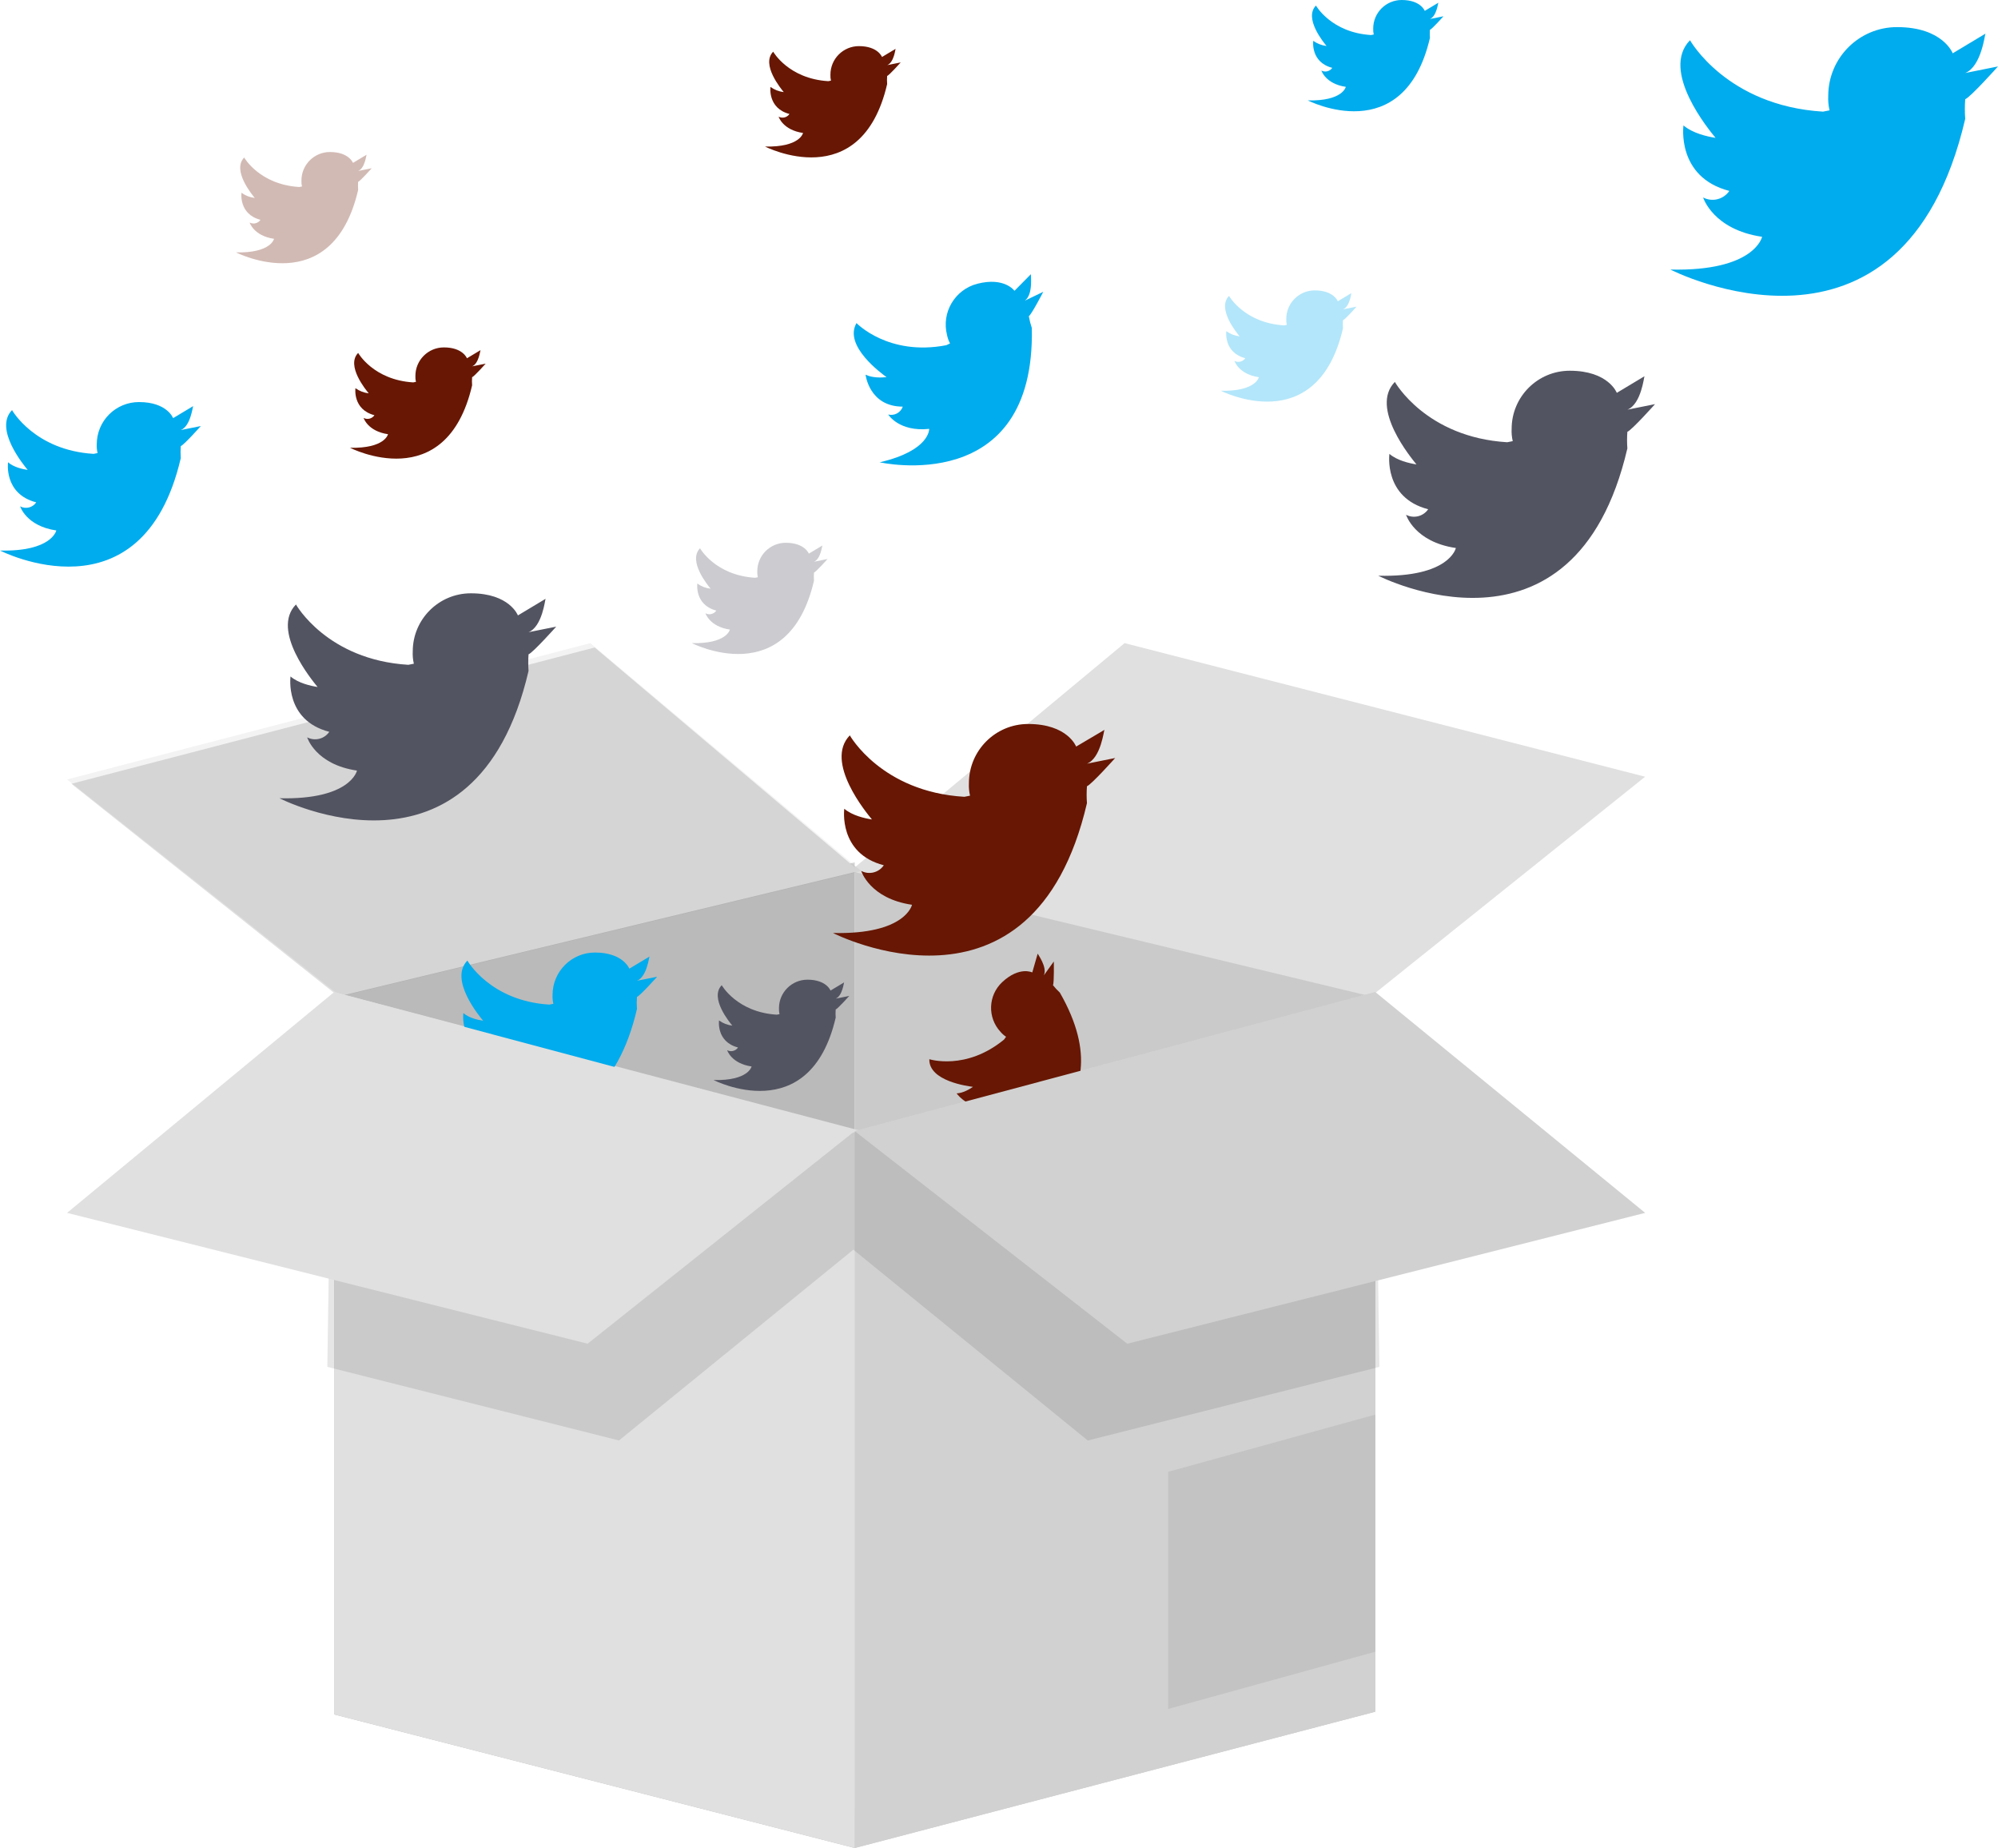
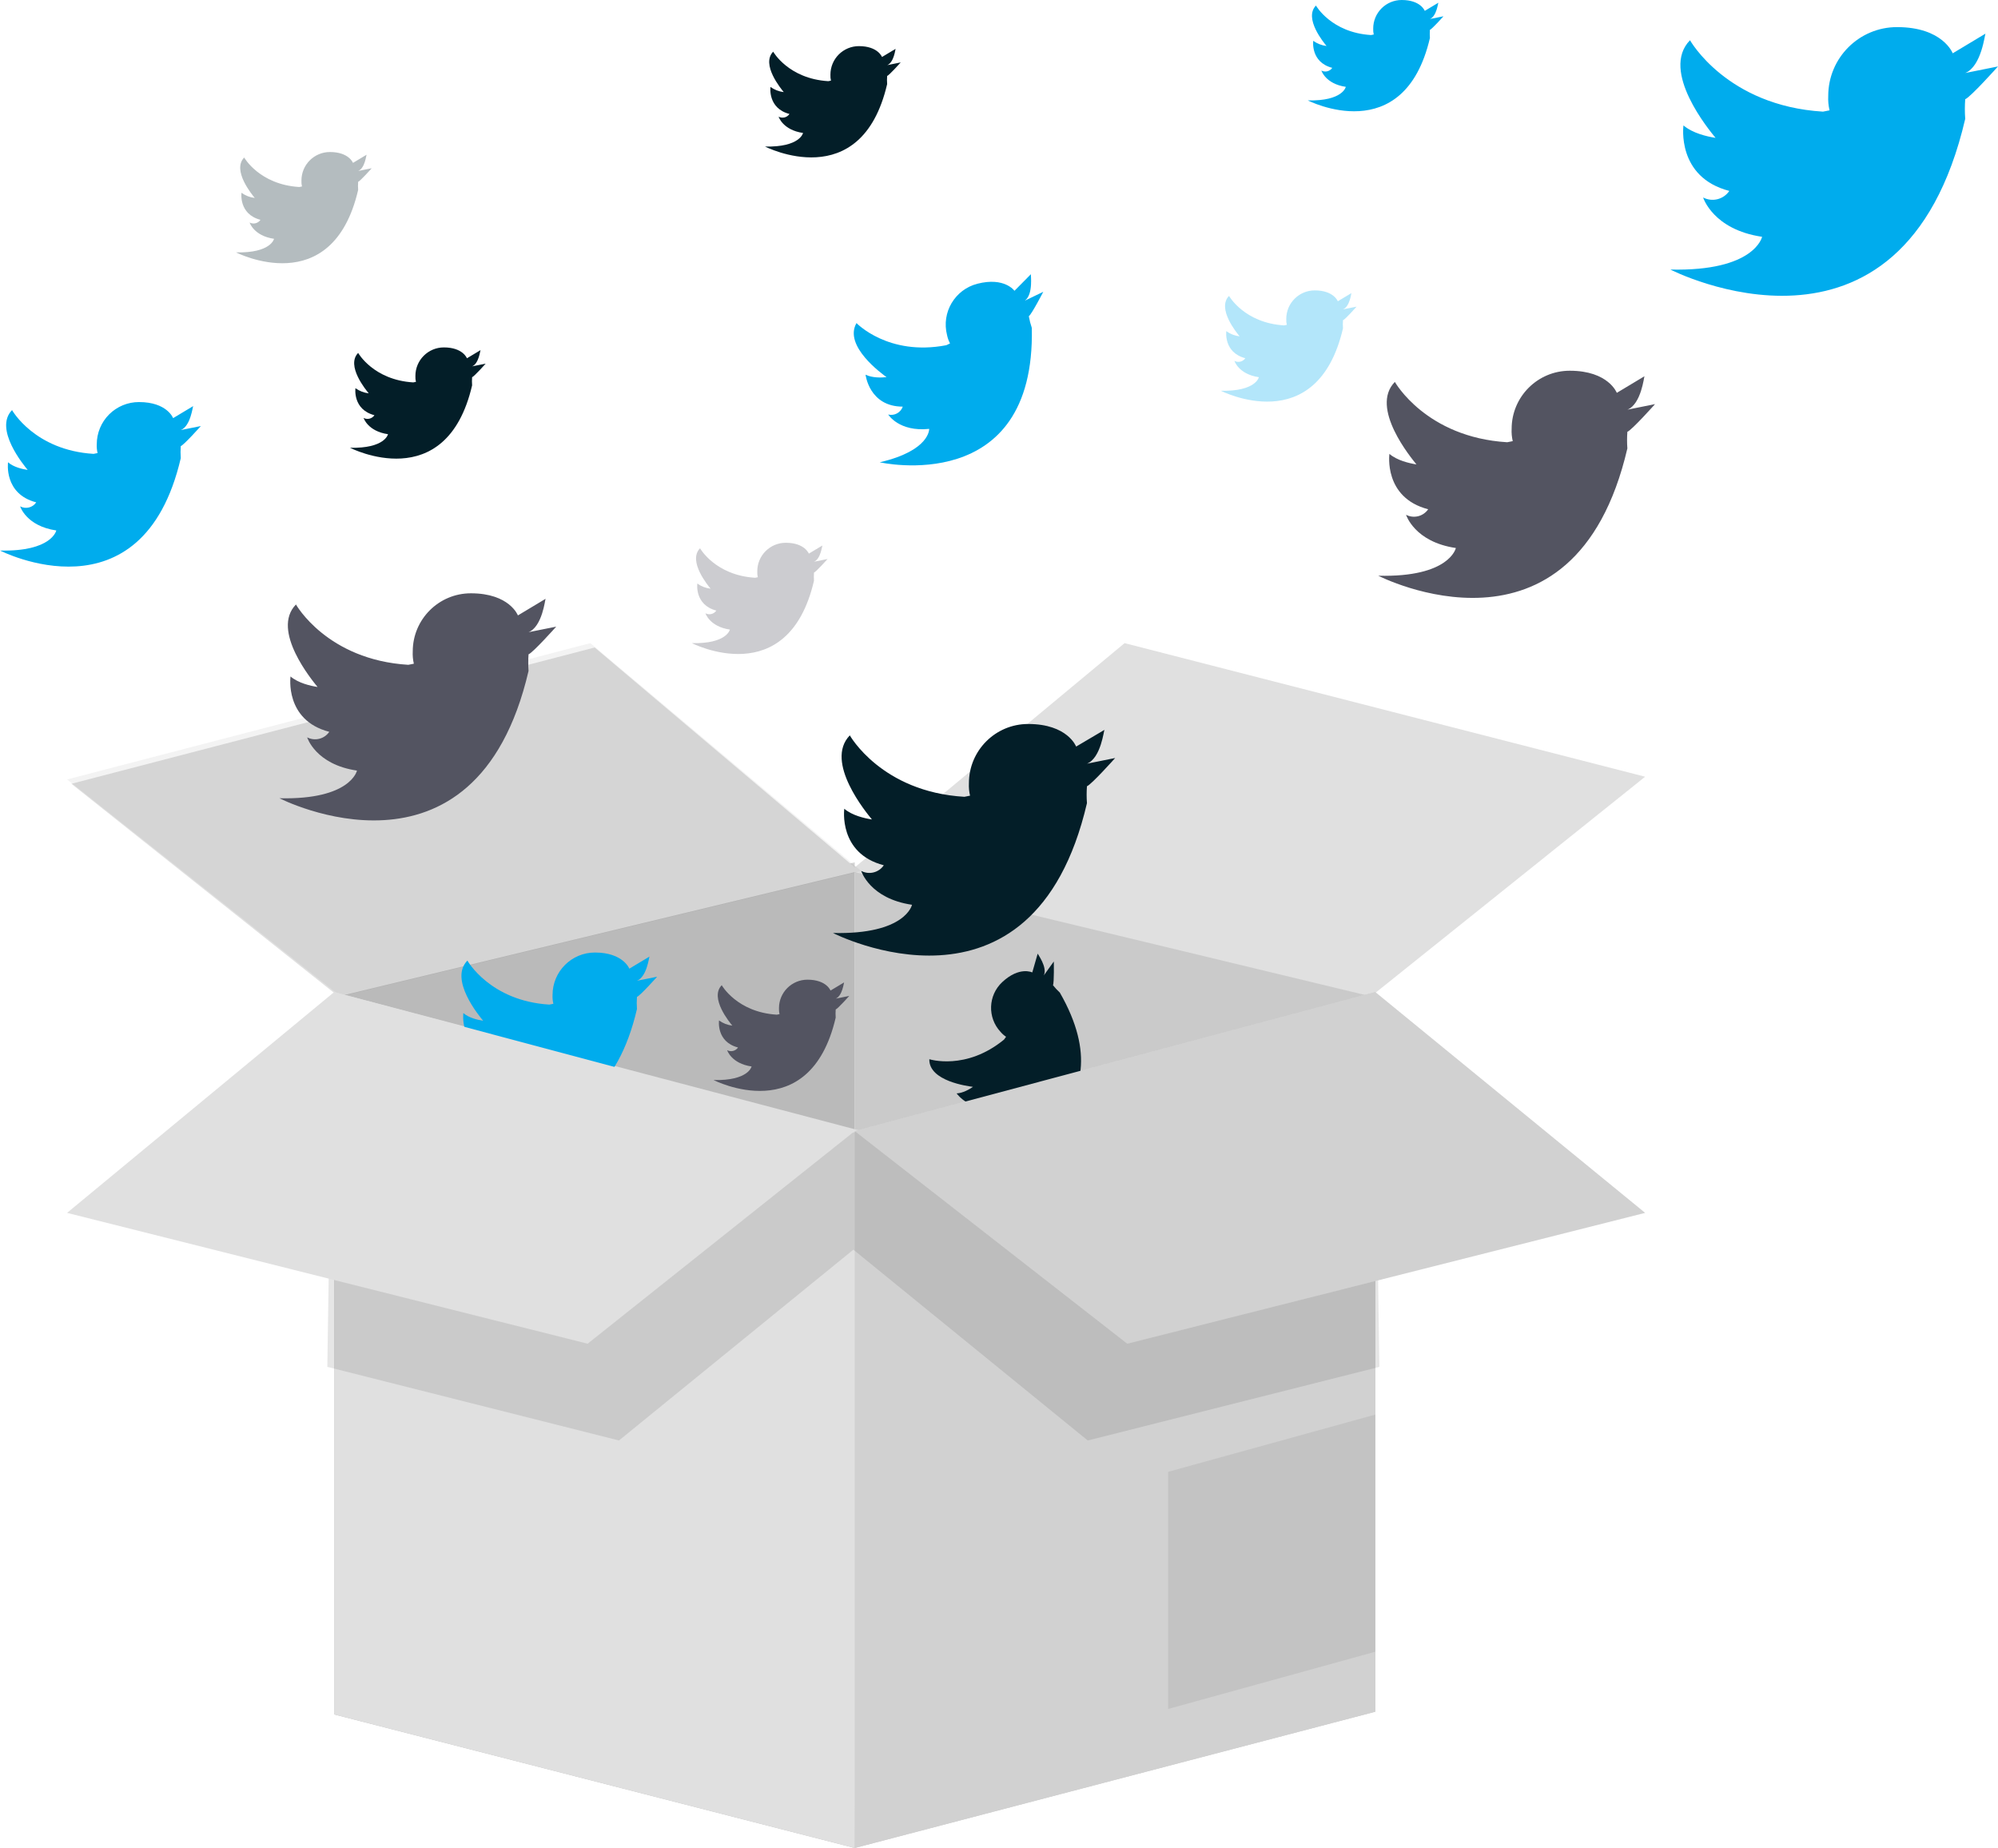
<svg xmlns="http://www.w3.org/2000/svg" id="5315dcf4-9ab7-45f5-a3d8-2e76525705db" data-name="Layer 1" width="813.15" height="752" viewBox="0 0 813.15 752">
  <polygon points="559.73 403.7 347.86 352.67 347.86 752 559.73 696.54 559.73 403.7" fill="#e0e0e0" />
  <polygon points="559.73 403.7 347.86 352.67 347.86 752 559.73 696.54 559.73 403.7" opacity="0.1" />
  <polygon points="135.99 403.7 347.86 352.67 347.86 752 135.99 697.65 135.99 403.7" fill="#e0e0e0" />
  <polygon points="135.99 401.93 347.86 350.91 347.86 752 135.99 697.65 135.99 401.93" opacity="0.17" />
  <polygon points="346.09 354.44 457.68 261.71 669.54 316.07 557.96 405.46 346.09 354.44" fill="#e0e0e0" />
  <polygon points="29.05 318.94 137.76 405.46 349.62 354.44 242.03 263.48 29.05 318.94" fill="#e0e0e0" />
  <polygon points="27.29 317.18 138.64 405.46 350.51 354.44 240.26 261.71 27.29 317.18" opacity="0.05" />
  <polygon points="135.99 403.7 135.99 697.65 347.86 752 350.72 460.27 135.99 403.7" fill="#e0e0e0" />
  <polygon points="559.73 696.54 347.86 752 347.86 460.27 559.73 403.7 559.73 696.54" fill="#e0e0e0" />
  <polygon points="559.73 696.54 347.86 752 347.86 460.27 559.73 403.7 559.73 696.54" opacity="0.07" />
  <polygon points="475.42 598.92 475.42 695.43 559.73 672.13 559.73 575.63 475.42 598.92" opacity="0.07" />
  <polygon points="133.22 556.22 251.91 586.17 347.31 508.52 347.31 460.82 135.44 407.58 133.22 556.22" opacity="0.1" />
  <polygon points="561.39 556.22 442.7 586.17 347.31 508.52 347.31 460.82 559.17 407.58 561.39 556.22" opacity="0.1" />
  <path d="M452.66,473.1l8.21-1.64s-6.9,7.72-8.21,8.21h0a33.05,33.05,0,0,0,0,4.93c-15.77,67.69-73.93,37.79-73.93,37.79,21.19.49,23-8.21,23-8.21-12.32-1.81-14.79-9.86-14.79-9.86a5.08,5.08,0,0,0,6.57-1.64c-13.31-3.45-11.5-16.43-11.5-16.43,2.3,2,5.91,2.79,8.05,3.12-1.48-1.81-14-16.76-6.41-24.48,0,0,9.2,16.43,33.35,17.91l1.64-.33a12.89,12.89,0,0,1-.33-3.61,17.25,17.25,0,0,1,17.25-17.25c11.5,0,14,6.57,14,6.57l8.21-4.93C457.59,463.24,456.77,471.46,452.66,473.1Z" transform="translate(-193.43 -74)" fill="#00aced" />
  <polygon points="135.99 403.7 27.29 493.55 239.15 546.79 347.86 460.27 135.99 403.7" fill="#e0e0e0" />
-   <path d="M618.25,470.91l4.06-5.65s.18,8.6-.34,9.65h0a27.47,27.47,0,0,0,2.79,3c28.77,50.08-23.53,64.86-23.53,64.86,13.16-11.71,9.33-18,9.33-18C602,530.62,596,527.12,596,527.12a4.22,4.22,0,0,0,3.06-4.72c-10,5.44-16.3-3.47-16.3-3.47,2.52-.1,5.18-1.65,6.66-2.66-1.92-.26-18-2.27-17.77-11.25,0,0,14.9,4.77,30.42-8l.81-1.13a10.71,10.71,0,0,1-2.25-2,14.33,14.33,0,0,1,.71-20.26c7-6.52,12.21-3.92,12.21-3.92l2.2-7.65C615.66,462.13,619.81,467.58,618.25,470.91Z" transform="translate(-193.43 -74)" fill="#671703" />
+   <path d="M618.25,470.91l4.06-5.65s.18,8.6-.34,9.65h0a27.47,27.47,0,0,0,2.79,3c28.77,50.08-23.53,64.86-23.53,64.86,13.16-11.71,9.33-18,9.33-18C602,530.62,596,527.12,596,527.12a4.22,4.22,0,0,0,3.06-4.72c-10,5.44-16.3-3.47-16.3-3.47,2.52-.1,5.18-1.65,6.66-2.66-1.92-.26-18-2.27-17.77-11.25,0,0,14.9,4.77,30.42-8l.81-1.13a10.71,10.71,0,0,1-2.25-2,14.33,14.33,0,0,1,.71-20.26c7-6.52,12.21-3.92,12.21-3.92l2.2-7.65C615.66,462.13,619.81,467.58,618.25,470.91Z" transform="translate(-193.43 -74)" fill="#031e28" />
  <polygon points="559.73 403.7 669.54 493.55 458.78 546.79 347.86 460.27 559.73 403.7" fill="#e0e0e0" />
  <polygon points="559.73 403.7 669.54 493.55 458.78 546.79 347.86 460.27 559.73 403.7" opacity="0.07" />
  <path d="M610.52,196.35l7.51-3.61s-4.74,9.15-5.89,9.95h0a32.88,32.88,0,0,0,1.22,4.75c1.53,69.12-61.9,54.68-61.9,54.68,20.54-4.76,20.13-13.6,20.13-13.6-12.32,1.3-16.68-5.84-16.68-5.84a5,5,0,0,0,5.93-3.21c-13.68,0-15.14-13-15.14-13,2.7,1.33,6.39,1.23,8.53,1-1.87-1.38-17.6-12.7-12.22-22,0,0,12.93,13.56,36.56,9l1.5-.72a12.82,12.82,0,0,1-1.21-3.4,17.16,17.16,0,0,1,12.36-20.89c11.08-2.84,15.08,2.88,15.08,2.88l6.7-6.78C612.83,185.63,614.07,193.75,610.52,196.35Z" transform="translate(-193.43 -74)" fill="#00aced" />
  <path d="M267,249l8.17-1.63s-6.86,7.68-8.17,8.17h0a32.88,32.88,0,0,0,0,4.9c-15.69,67.33-73.54,37.59-73.54,37.59,21.08.49,22.88-8.17,22.88-8.17-12.26-1.8-14.71-9.81-14.71-9.81a5,5,0,0,0,6.54-1.63C194.9,275,196.7,262.12,196.7,262.12c2.29,2,5.88,2.78,8,3.11-1.47-1.8-13.89-16.67-6.37-24.35,0,0,9.15,16.34,33.18,17.81l1.63-.33a12.82,12.82,0,0,1-.33-3.6A17.16,17.16,0,0,1,250,237.61c11.44,0,13.89,6.54,13.89,6.54l8.17-4.9C271.87,239.24,271.06,247.41,267,249Z" transform="translate(-193.43 -74)" fill="#00aced" />
  <path d="M993.24,103.71l13.33-2.67s-11.2,12.53-13.33,13.33h0a53.64,53.64,0,0,0,0,8c-25.6,109.85-120,61.32-120,61.32,34.39.8,37.33-13.33,37.33-13.33-20-2.93-24-16-24-16a8.24,8.24,0,0,0,10.66-2.67c-21.6-5.6-18.66-26.66-18.66-26.66,3.73,3.2,9.6,4.53,13.06,5.07-2.4-2.93-22.66-27.2-10.4-39.73,0,0,14.93,26.66,54.12,29.06l2.67-.53a20.92,20.92,0,0,1-.53-5.87,28,28,0,0,1,28-28c18.66,0,22.66,10.66,22.66,10.66l13.33-8C1001.24,87.71,999.91,101,993.24,103.71Z" transform="translate(-193.43 -74)" fill="#00aced" />
  <path d="M775.38,81.73l5.52-1.1s-4.64,5.19-5.52,5.52h0a22.21,22.21,0,0,0,0,3.31c-10.6,45.5-49.69,25.4-49.69,25.4,14.25.33,15.46-5.52,15.46-5.52-8.28-1.21-9.94-6.63-9.94-6.63a3.41,3.41,0,0,0,4.42-1.1c-8.94-2.32-7.73-11-7.73-11a11.48,11.48,0,0,0,5.41,2.1c-1-1.21-9.39-11.26-4.31-16.45,0,0,6.18,11,22.42,12l1.1-.22a8.66,8.66,0,0,1-.22-2.43A11.59,11.59,0,0,1,763.9,74c7.73,0,9.39,4.42,9.39,4.42l5.52-3.31C778.69,75.1,778.14,80.63,775.38,81.73Z" transform="translate(-193.43 -74)" fill="#00aced" />
  <path d="M524.71,302.58l5.52-1.1s-4.64,5.19-5.52,5.52h0a22.21,22.21,0,0,0,0,3.31c-10.6,45.5-49.69,25.4-49.69,25.4,14.25.33,15.46-5.52,15.46-5.52-8.28-1.21-9.94-6.63-9.94-6.63a3.41,3.41,0,0,0,4.42-1.1c-8.94-2.32-7.73-11-7.73-11a11.48,11.48,0,0,0,5.41,2.1c-1-1.21-9.39-11.26-4.31-16.45,0,0,6.18,11,22.42,12l1.1-.22a8.66,8.66,0,0,1-.22-2.43,11.59,11.59,0,0,1,11.59-11.59c7.73,0,9.39,4.42,9.39,4.42l5.52-3.31C528,296,527.47,301.48,524.71,302.58Z" transform="translate(-193.43 -74)" fill="#535461" opacity="0.3" />
  <path d="M740,199.89l5.52-1.1S740.93,204,740,204.3h0a22.21,22.21,0,0,0,0,3.31c-10.6,45.5-49.69,25.4-49.69,25.4,14.25.33,15.46-5.52,15.46-5.52-8.28-1.21-9.94-6.63-9.94-6.63a3.41,3.41,0,0,0,4.42-1.1c-8.94-2.32-7.73-11-7.73-11a11.48,11.48,0,0,0,5.41,2.1c-1-1.21-9.39-11.26-4.31-16.45,0,0,6.18,11,22.42,12l1.1-.22a8.66,8.66,0,0,1-.22-2.43,11.59,11.59,0,0,1,11.59-11.59c7.73,0,9.39,4.42,9.39,4.42l5.52-3.31C743.36,193.26,742.8,198.78,740,199.89Z" transform="translate(-193.43 -74)" fill="#00aced" opacity="0.3" />
-   <path d="M635.8,384.76l11.48-2.3s-9.65,10.8-11.48,11.48h0a46.21,46.21,0,0,0,0,6.89c-22.05,94.63-103.36,52.83-103.36,52.83,29.63.69,32.16-11.48,32.16-11.48-17.23-2.53-20.67-13.78-20.67-13.78a7.1,7.1,0,0,0,9.19-2.3c-18.6-4.82-16.08-23-16.08-23,3.22,2.76,8.27,3.9,11.25,4.36-2.07-2.53-19.52-23.43-9-34.22,0,0,12.86,23,46.63,25l2.3-.46a18,18,0,0,1-.46-5.05,24.11,24.11,0,0,1,24.12-24.12c16.08,0,19.52,9.19,19.52,9.19L642.92,371C642.69,371,641.54,382.47,635.8,384.76Z" transform="translate(-193.43 -74)" fill="#671703" />
-   <path d="M554.52,100.5,560,99.4s-4.64,5.19-5.52,5.52h0a22.21,22.21,0,0,0,0,3.31c-10.6,45.5-49.69,25.4-49.69,25.4,14.25.33,15.46-5.52,15.46-5.52-8.28-1.21-9.94-6.63-9.94-6.63a3.41,3.41,0,0,0,4.42-1.1c-8.94-2.32-7.73-11-7.73-11a11.48,11.48,0,0,0,5.41,2.1c-1-1.21-9.39-11.26-4.31-16.45,0,0,6.18,11,22.42,12l1.1-.22a8.66,8.66,0,0,1-.22-2.43A11.59,11.59,0,0,1,543,92.77c7.73,0,9.39,4.42,9.39,4.42l5.52-3.31C557.84,93.88,557.29,99.4,554.52,100.5Z" transform="translate(-193.43 -74)" fill="#671703" />
-   <path d="M385.57,223.08l5.52-1.1s-4.64,5.19-5.52,5.52h0a22.21,22.21,0,0,0,0,3.31c-10.6,45.5-49.69,25.4-49.69,25.4,14.25.33,15.46-5.52,15.46-5.52-8.28-1.21-9.94-6.63-9.94-6.63a3.41,3.41,0,0,0,4.42-1.1c-8.94-2.32-7.73-11-7.73-11a11.48,11.48,0,0,0,5.41,2.1c-1-1.21-9.39-11.26-4.31-16.45,0,0,6.18,11,22.42,12l1.1-.22a8.66,8.66,0,0,1-.22-2.43,11.59,11.59,0,0,1,11.59-11.59c7.73,0,9.39,4.42,9.39,4.42l5.52-3.31C388.88,216.45,388.33,222,385.57,223.08Z" transform="translate(-193.43 -74)" fill="#671703" />
-   <path d="M339.19,143.57l5.52-1.1s-4.64,5.19-5.52,5.52h0a22.21,22.21,0,0,0,0,3.31c-10.6,45.5-49.69,25.4-49.69,25.4,14.25.33,15.46-5.52,15.46-5.52-8.28-1.21-9.94-6.63-9.94-6.63a3.41,3.41,0,0,0,4.42-1.1c-8.94-2.32-7.73-11-7.73-11a11.48,11.48,0,0,0,5.41,2.1c-1-1.21-9.39-11.26-4.31-16.45,0,0,6.18,11,22.42,12l1.1-.22a8.66,8.66,0,0,1-.22-2.43,11.59,11.59,0,0,1,11.59-11.59c7.73,0,9.39,4.42,9.39,4.42l5.52-3.31C342.5,136.94,342,142.47,339.19,143.57Z" transform="translate(-193.43 -74)" fill="#671703" opacity="0.3" />
+   <path d="M635.8,384.76l11.48-2.3s-9.65,10.8-11.48,11.48h0a46.21,46.21,0,0,0,0,6.89c-22.05,94.63-103.36,52.83-103.36,52.83,29.63.69,32.16-11.48,32.16-11.48-17.23-2.53-20.67-13.78-20.67-13.78a7.1,7.1,0,0,0,9.19-2.3c-18.6-4.82-16.08-23-16.08-23,3.22,2.76,8.27,3.9,11.25,4.36-2.07-2.53-19.52-23.43-9-34.22,0,0,12.86,23,46.63,25l2.3-.46a18,18,0,0,1-.46-5.05,24.11,24.11,0,0,1,24.12-24.12c16.08,0,19.52,9.19,19.52,9.19L642.92,371C642.69,371,641.54,382.47,635.8,384.76Z" transform="translate(-193.43 -74)" fill="#031e28" />
+   <path d="M554.52,100.5,560,99.4s-4.64,5.19-5.52,5.52h0a22.21,22.21,0,0,0,0,3.31c-10.6,45.5-49.69,25.4-49.69,25.4,14.25.33,15.46-5.52,15.46-5.52-8.28-1.21-9.94-6.63-9.94-6.63a3.41,3.41,0,0,0,4.42-1.1c-8.94-2.32-7.73-11-7.73-11a11.48,11.48,0,0,0,5.41,2.1c-1-1.21-9.39-11.26-4.31-16.45,0,0,6.18,11,22.42,12l1.1-.22a8.66,8.66,0,0,1-.22-2.43A11.59,11.59,0,0,1,543,92.77c7.73,0,9.39,4.42,9.39,4.42l5.52-3.31C557.84,93.88,557.29,99.4,554.52,100.5Z" transform="translate(-193.43 -74)" fill="#031e28" />
+   <path d="M385.57,223.08l5.52-1.1s-4.64,5.19-5.52,5.52h0a22.21,22.21,0,0,0,0,3.31c-10.6,45.5-49.69,25.4-49.69,25.4,14.25.33,15.46-5.52,15.46-5.52-8.28-1.21-9.94-6.63-9.94-6.63a3.41,3.41,0,0,0,4.42-1.1c-8.94-2.32-7.73-11-7.73-11a11.48,11.48,0,0,0,5.41,2.1c-1-1.21-9.39-11.26-4.31-16.45,0,0,6.18,11,22.42,12l1.1-.22a8.66,8.66,0,0,1-.22-2.43,11.59,11.59,0,0,1,11.59-11.59c7.73,0,9.39,4.42,9.39,4.42l5.52-3.31C388.88,216.45,388.33,222,385.57,223.08Z" transform="translate(-193.43 -74)" fill="#031e28" />
+   <path d="M339.19,143.57l5.52-1.1s-4.64,5.19-5.52,5.52h0a22.21,22.21,0,0,0,0,3.31c-10.6,45.5-49.69,25.4-49.69,25.4,14.25.33,15.46-5.52,15.46-5.52-8.28-1.21-9.94-6.63-9.94-6.63a3.41,3.41,0,0,0,4.42-1.1c-8.94-2.32-7.73-11-7.73-11a11.48,11.48,0,0,0,5.41,2.1c-1-1.21-9.39-11.26-4.31-16.45,0,0,6.18,11,22.42,12l1.1-.22a8.66,8.66,0,0,1-.22-2.43,11.59,11.59,0,0,1,11.59-11.59c7.73,0,9.39,4.42,9.39,4.42l5.52-3.31C342.5,136.94,342,142.47,339.19,143.57Z" transform="translate(-193.43 -74)" fill="#031e28" opacity="0.3" />
  <path d="M533.54,480.37l5.52-1.1s-4.64,5.19-5.52,5.52h0a22.21,22.21,0,0,0,0,3.31c-10.6,45.5-49.69,25.4-49.69,25.4,14.25.33,15.46-5.52,15.46-5.52-8.28-1.21-9.94-6.63-9.94-6.63a3.41,3.41,0,0,0,4.42-1.1c-8.94-2.32-7.73-11-7.73-11a11.48,11.48,0,0,0,5.41,2.1c-1-1.21-9.39-11.26-4.31-16.45,0,0,6.18,11,22.42,12l1.1-.22a8.66,8.66,0,0,1-.22-2.43,11.59,11.59,0,0,1,11.59-11.59c7.73,0,9.39,4.42,9.39,4.42l5.52-3.31C536.86,473.75,536.3,479.27,533.54,480.37Z" transform="translate(-193.43 -74)" fill="#535461" />
  <path d="M855.77,240.7,867,238.45s-9.46,10.59-11.26,11.26h0a45.32,45.32,0,0,0,0,6.76c-21.63,92.81-101.37,51.81-101.37,51.81C783.46,309,785.94,297,785.94,297c-16.9-2.48-20.27-13.52-20.27-13.52a7,7,0,0,0,9-2.25c-18.25-4.73-15.77-22.53-15.77-22.53,3.15,2.7,8.11,3.83,11,4.28-2-2.48-19.15-23-8.79-33.57,0,0,12.62,22.53,45.73,24.55l2.25-.45a17.67,17.67,0,0,1-.45-5,23.65,23.65,0,0,1,23.65-23.65c15.77,0,19.15,9,19.15,9l11.26-6.76C862.53,227.18,861.4,238.45,855.77,240.7Z" transform="translate(-193.43 -74)" fill="#535461" />
  <path d="M408.54,331.25,419.8,329s-9.46,10.59-11.26,11.26h0a45.32,45.32,0,0,0,0,6.76c-21.63,92.81-101.37,51.81-101.37,51.81,29.06.68,31.54-11.26,31.54-11.26-16.9-2.48-20.27-13.52-20.27-13.52a7,7,0,0,0,9-2.25c-18.25-4.73-15.77-22.53-15.77-22.53,3.15,2.7,8.11,3.83,11,4.28-2-2.48-19.15-23-8.79-33.57,0,0,12.62,22.53,45.73,24.55l2.25-.45a17.67,17.67,0,0,1-.45-5,23.65,23.65,0,0,1,23.65-23.65c15.77,0,19.15,9,19.15,9l11.26-6.76C415.3,317.73,414.17,329,408.54,331.25Z" transform="translate(-193.43 -74)" fill="#535461" />
</svg>
